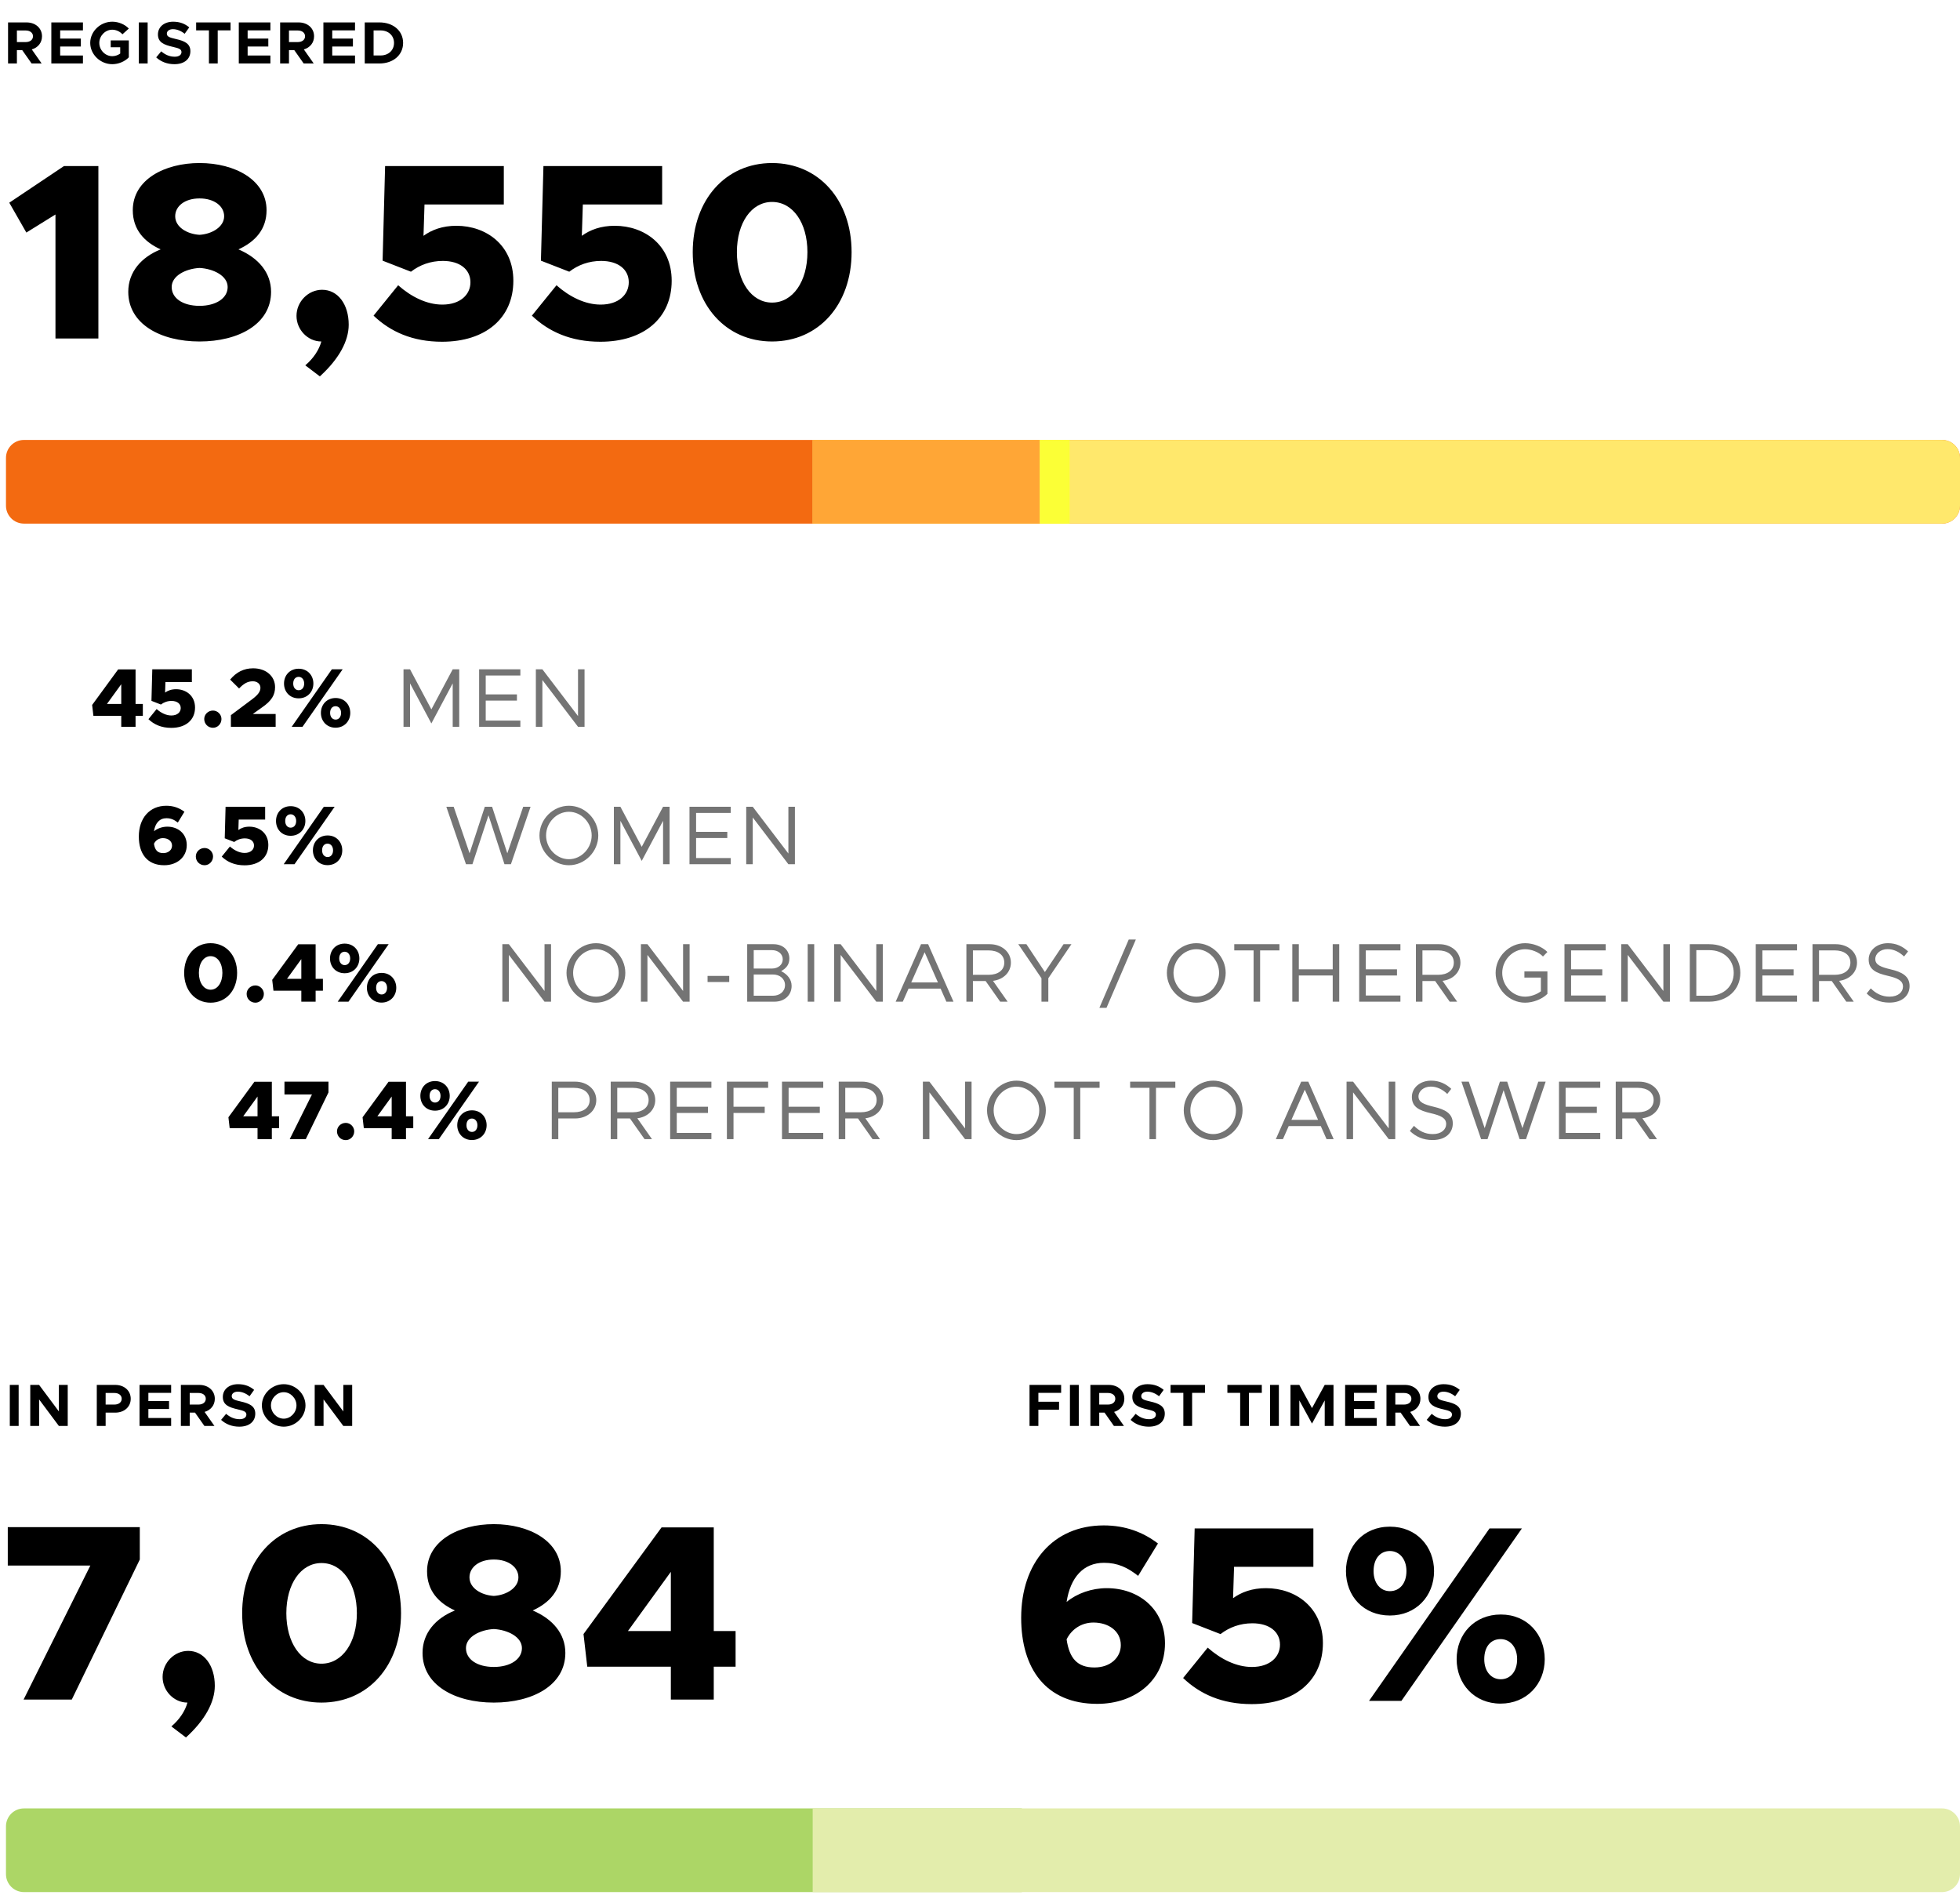
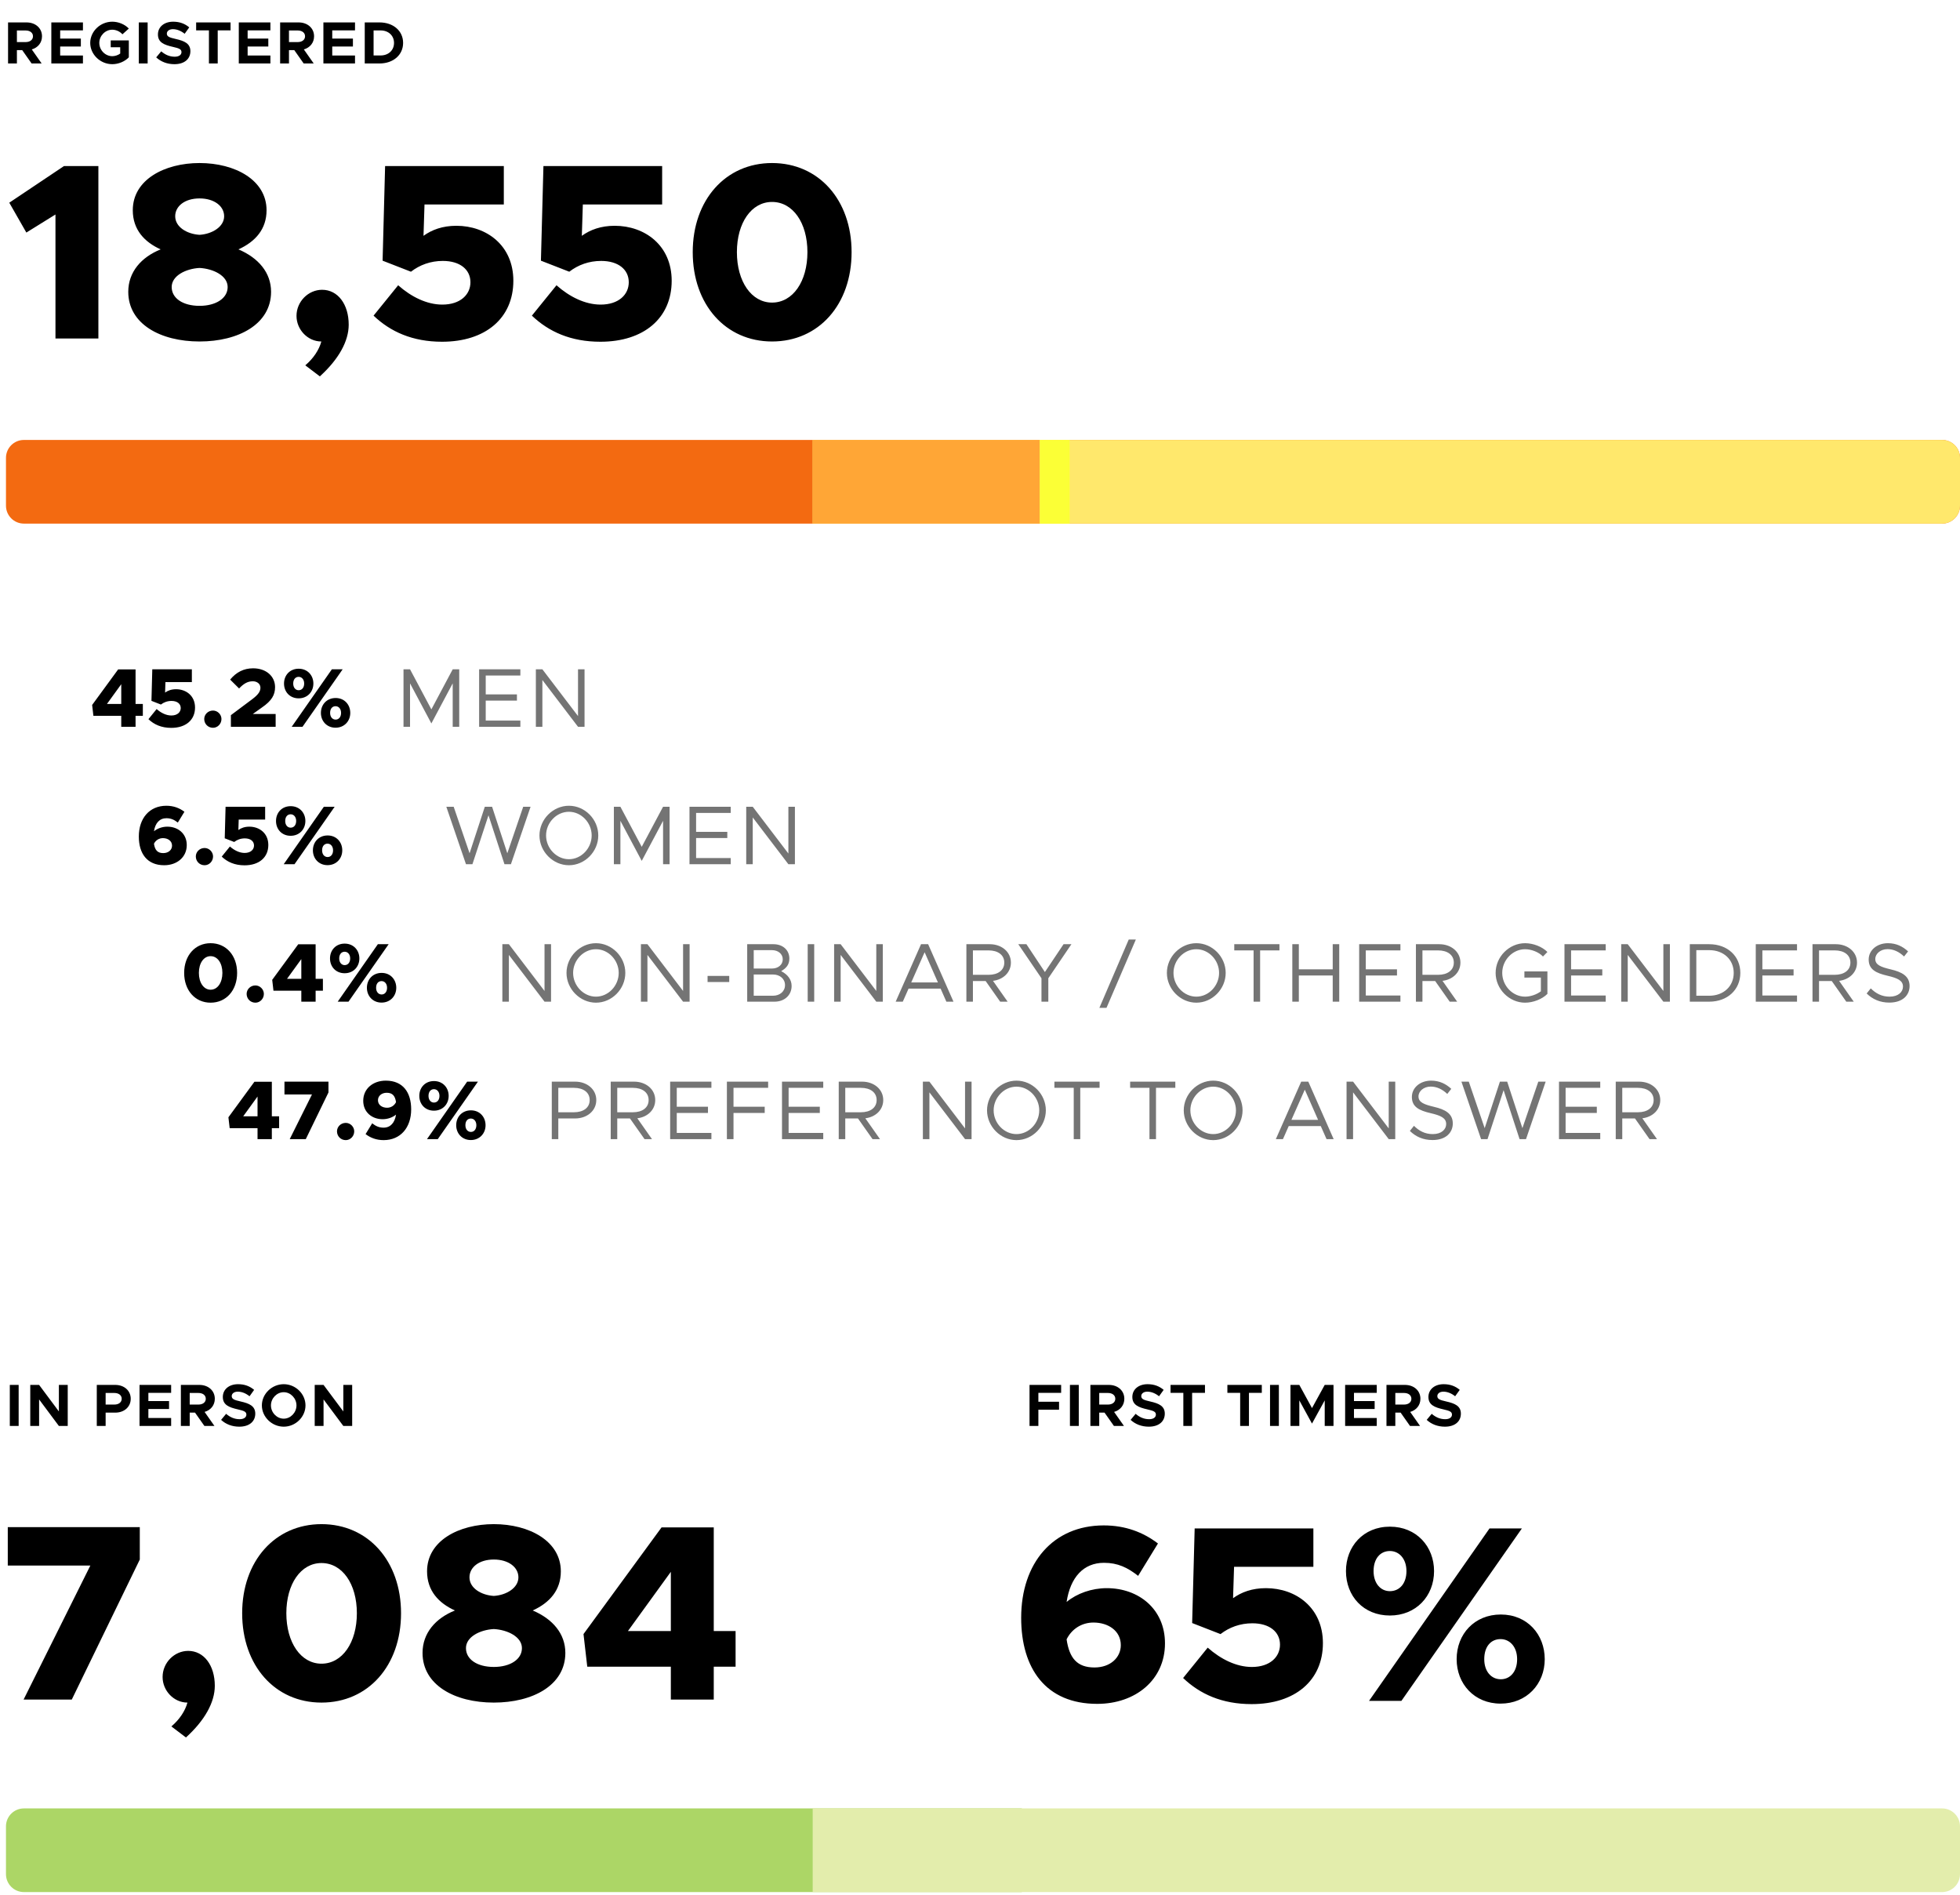
<svg xmlns="http://www.w3.org/2000/svg" width="328" height="317" viewBox="0 0 328 317" fill="none">
  <path d="M1 76.621C1 74.964 2.343 73.621 4 73.621H325C326.657 73.621 328 74.964 328 76.621V84.621C328 86.278 326.657 87.621 325 87.621H4C2.343 87.621 1 86.278 1 84.621V76.621Z" fill="#F36A11" />
  <path d="M136 73.621H325C326.657 73.621 328 74.964 328 76.621V84.621C328 86.278 326.657 87.621 325 87.621H136V73.621Z" fill="#FFE86C" />
  <path d="M136 73.621H174V87.621H136V73.621Z" fill="#FFA636" />
  <path d="M174 73.621H179V87.621H174V73.621Z" fill="#FBFF36" />
  <path d="M1 305.621C1 303.964 2.343 302.621 4 302.621H171V316.621H4C2.343 316.621 1 315.278 1 313.621V305.621Z" fill="#ACD666" />
  <path d="M136 302.621H325C326.657 302.621 328 303.964 328 305.621V313.621C328 315.278 326.657 316.621 325 316.621H136V302.621Z" fill="#E3EDAC" />
  <path d="M9.282 56.641H16.464V27.787H10.71L1.554 33.919L4.41 38.917L9.282 35.893V56.641ZM33.393 57.145C39.903 57.145 45.363 54.247 45.363 48.829C45.363 45.637 43.263 43.159 39.903 41.731C42.759 40.429 44.607 38.329 44.607 35.179C44.607 30.139 39.357 27.283 33.393 27.283C27.555 27.283 22.221 30.055 22.221 35.179C22.221 38.455 24.195 40.513 26.883 41.731C23.649 43.033 21.465 45.511 21.465 48.829C21.465 54.205 26.841 57.145 33.393 57.145ZM33.393 39.295C31.293 39.169 29.319 37.993 29.319 36.187C29.319 34.507 30.915 33.205 33.393 33.205C35.871 33.205 37.509 34.507 37.509 36.187C37.509 37.951 35.493 39.169 33.393 39.295ZM33.393 51.181C30.621 51.181 28.731 49.921 28.731 48.031C28.731 46.141 31.083 44.965 33.393 44.839C35.703 44.965 38.097 46.141 38.097 48.031C38.097 49.921 36.123 51.181 33.393 51.181ZM53.525 62.983C56.675 60.127 58.355 57.103 58.355 54.331C58.355 50.929 56.549 48.493 53.903 48.493C51.593 48.493 49.619 50.467 49.619 52.861C49.619 55.171 51.509 57.145 53.777 57.145C53.399 58.531 52.475 59.959 51.089 61.135L53.525 62.983ZM73.98 57.187C81.246 57.187 85.908 53.239 85.908 46.981C85.908 41.059 81.414 37.783 76.374 37.783C74.064 37.783 72.258 38.455 70.872 39.463L71.04 34.213H84.312V27.787H64.446L64.026 43.621L68.772 45.469C70.242 44.335 72.048 43.663 74.106 43.663C76.962 43.663 78.726 45.091 78.726 47.233C78.726 49.291 77.046 50.971 74.022 50.971C71.418 50.971 68.814 49.669 66.63 47.737L62.514 52.819C65.328 55.507 69.024 57.187 73.98 57.187ZM100.476 57.187C107.742 57.187 112.404 53.239 112.404 46.981C112.404 41.059 107.91 37.783 102.87 37.783C100.56 37.783 98.754 38.455 97.368 39.463L97.536 34.213H110.808V27.787H90.942L90.522 43.621L95.268 45.469C96.738 44.335 98.544 43.663 100.602 43.663C103.458 43.663 105.222 45.091 105.222 47.233C105.222 49.291 103.542 50.971 100.518 50.971C97.914 50.971 95.31 49.669 93.126 47.737L89.01 52.819C91.824 55.507 95.52 57.187 100.476 57.187ZM129.198 57.145C137.01 57.145 142.512 50.971 142.512 42.193C142.512 33.457 137.01 27.283 129.198 27.283C121.428 27.283 115.926 33.457 115.926 42.193C115.926 50.971 121.428 57.145 129.198 57.145ZM129.198 50.635C125.754 50.635 123.318 47.107 123.318 42.193C123.318 37.279 125.754 33.793 129.198 33.793C132.684 33.793 135.12 37.279 135.12 42.193C135.12 47.107 132.684 50.635 129.198 50.635Z" fill="black" />
  <path d="M3.948 284.408H12.012L23.394 260.972V255.554H1.302V261.98H15.12L3.948 284.408ZM31.116 290.75C34.266 287.894 35.946 284.87 35.946 282.098C35.946 278.696 34.14 276.26 31.494 276.26C29.184 276.26 27.21 278.234 27.21 280.628C27.21 282.938 29.1 284.912 31.368 284.912C30.99 286.298 30.066 287.726 28.68 288.902L31.116 290.75ZM53.798 284.912C61.61 284.912 67.112 278.738 67.112 269.96C67.112 261.224 61.61 255.05 53.798 255.05C46.028 255.05 40.526 261.224 40.526 269.96C40.526 278.738 46.028 284.912 53.798 284.912ZM53.798 278.402C50.354 278.402 47.918 274.874 47.918 269.96C47.918 265.046 50.354 261.56 53.798 261.56C57.284 261.56 59.72 265.046 59.72 269.96C59.72 274.874 57.284 278.402 53.798 278.402ZM82.639 284.912C89.149 284.912 94.609 282.014 94.609 276.596C94.609 273.404 92.509 270.926 89.149 269.498C92.005 268.196 93.853 266.096 93.853 262.946C93.853 257.906 88.603 255.05 82.639 255.05C76.801 255.05 71.467 257.822 71.467 262.946C71.467 266.222 73.441 268.28 76.129 269.498C72.895 270.8 70.711 273.278 70.711 276.596C70.711 281.972 76.087 284.912 82.639 284.912ZM82.639 267.062C80.539 266.936 78.565 265.76 78.565 263.954C78.565 262.274 80.161 260.972 82.639 260.972C85.117 260.972 86.755 262.274 86.755 263.954C86.755 265.718 84.739 266.936 82.639 267.062ZM82.639 278.948C79.867 278.948 77.977 277.688 77.977 275.798C77.977 273.908 80.329 272.732 82.639 272.606C84.949 272.732 87.343 273.908 87.343 275.798C87.343 277.688 85.369 278.948 82.639 278.948ZM112.263 284.408H119.445V278.906H123.099V272.942H119.445V255.596H110.709L97.647 273.446L98.277 278.906H112.263V284.408ZM105.081 272.942L112.263 263.03V272.942H105.081Z" fill="black" />
  <path d="M185.212 265.763C182.692 265.763 180.214 266.645 178.492 268.073C179.122 263.957 181.306 261.521 184.75 261.521C187.06 261.521 188.698 262.319 190.462 263.705L193.78 258.287C191.302 256.397 188.32 255.263 184.708 255.263C176.224 255.263 170.89 261.563 170.89 270.719C170.89 279.203 175.006 285.125 183.616 285.125C190.042 285.125 194.956 281.093 194.956 275.003C194.956 269.249 190.546 265.763 185.212 265.763ZM183.154 279.035C180.256 279.035 178.954 277.481 178.492 274.331C179.332 272.609 181.012 271.517 182.986 271.517C185.464 271.517 187.564 272.903 187.564 275.297C187.564 277.355 185.842 279.035 183.154 279.035ZM209.457 285.167C216.723 285.167 221.385 281.219 221.385 274.961C221.385 269.039 216.891 265.763 211.851 265.763C209.541 265.763 207.735 266.435 206.349 267.443L206.517 262.193H219.789V255.767H199.923L199.503 271.601L204.249 273.449C205.719 272.315 207.525 271.643 209.583 271.643C212.439 271.643 214.203 273.071 214.203 275.213C214.203 277.271 212.523 278.951 209.499 278.951C206.895 278.951 204.291 277.649 202.106 275.717L197.991 280.799C200.805 283.487 204.501 285.167 209.457 285.167ZM232.593 270.341C236.961 270.341 239.985 267.107 239.985 262.907C239.985 258.833 237.087 255.473 232.593 255.473C228.141 255.473 225.243 258.791 225.243 262.907C225.243 267.107 228.183 270.341 232.593 270.341ZM229.107 284.621H234.525L254.685 255.767H249.267L229.107 284.621ZM232.593 266.267C231.039 266.267 229.863 264.965 229.863 262.907C229.863 260.807 230.997 259.547 232.593 259.547C234.147 259.547 235.365 260.849 235.365 262.907C235.365 265.007 234.189 266.267 232.593 266.267ZM251.115 285.083C255.483 285.083 258.507 281.807 258.507 277.649C258.507 273.533 255.609 270.173 251.157 270.173C246.747 270.173 243.765 273.449 243.765 277.649C243.765 281.765 246.705 285.083 251.115 285.083ZM251.157 281.009C249.561 281.009 248.385 279.707 248.385 277.649C248.385 275.507 249.519 274.289 251.115 274.289C252.669 274.289 253.887 275.591 253.887 277.649C253.887 279.749 252.711 281.009 251.157 281.009Z" fill="black" />
  <path d="M1.641 238.621H3.121L3.121 231.751H1.641L1.641 238.621ZM5.064 238.621H6.544L6.544 234.181L9.854 238.621H11.334L11.334 231.751H9.854L9.854 236.191L6.544 231.751H5.064L5.064 238.621ZM16.197 238.621H17.677V236.391H19.287C20.787 236.391 21.877 235.431 21.877 234.071C21.877 232.711 20.787 231.751 19.287 231.751H16.197V238.621ZM17.677 235.041V233.101H19.137C19.867 233.101 20.367 233.481 20.367 234.071C20.367 234.661 19.867 235.041 19.137 235.041H17.677ZM28.64 233.081V231.751H23.35V238.621H28.64V237.291H24.83V235.781H28.29V234.451H24.83V233.081H28.64ZM35.948 234.071C35.948 232.711 34.858 231.751 33.358 231.751H30.268V238.621H31.748V236.391H32.638L34.208 238.621H35.888L34.238 236.271C35.268 235.971 35.948 235.151 35.948 234.071ZM31.748 233.101H33.208C33.938 233.101 34.438 233.481 34.438 234.071C34.438 234.661 33.938 235.041 33.208 235.041H31.748V233.101ZM40.05 238.741C41.719 238.741 42.719 237.871 42.719 236.561C42.719 235.291 41.739 234.851 40.26 234.521C39.2 234.281 38.779 234.121 38.779 233.621C38.779 233.211 39.169 232.881 39.789 232.881C40.45 232.881 41.139 233.151 41.76 233.651L42.529 232.581C41.819 231.981 40.959 231.631 39.84 231.631C38.33 231.631 37.289 232.501 37.289 233.771C37.289 235.101 38.33 235.511 39.779 235.841C40.83 236.081 41.23 236.231 41.23 236.721C41.23 237.151 40.849 237.491 40.099 237.491C39.23 237.491 38.489 237.151 37.84 236.591L36.999 237.601C37.8 238.341 38.849 238.741 40.05 238.741ZM47.483 238.741C49.463 238.741 51.123 237.111 51.123 235.181C51.123 233.251 49.463 231.631 47.483 231.631C45.503 231.631 43.823 233.251 43.823 235.181C43.823 237.111 45.503 238.741 47.483 238.741ZM47.483 237.401C46.323 237.401 45.343 236.381 45.343 235.181C45.343 233.991 46.323 232.971 47.483 232.971C48.633 232.971 49.613 233.991 49.613 235.181C49.613 236.381 48.633 237.401 47.483 237.401ZM52.665 238.621H54.145V234.181L57.455 238.621H58.935V231.751H57.455V236.191L54.145 231.751H52.665V238.621Z" fill="black" />
  <path d="M7.029 6.071C7.029 4.711 5.939 3.751 4.439 3.751L1.349 3.751L1.349 10.621H2.829L2.829 8.391H3.719L5.289 10.621L6.969 10.621L5.319 8.271C6.349 7.971 7.029 7.151 7.029 6.071ZM2.829 5.101L4.289 5.101C5.019 5.101 5.519 5.481 5.519 6.071C5.519 6.661 5.019 7.041 4.289 7.041L2.829 7.041V5.101ZM13.88 5.081V3.751L8.59 3.751L8.59 10.621H13.88V9.291H10.069V7.781H13.53V6.451H10.069L10.069 5.081H13.88ZM18.528 7.911L20.118 7.911V8.961C19.738 9.241 19.248 9.401 18.788 9.401C17.608 9.401 16.618 8.381 16.618 7.181C16.618 5.991 17.608 4.971 18.788 4.971C19.418 4.971 20.078 5.271 20.488 5.741L21.558 4.781C20.878 4.061 19.808 3.631 18.788 3.631C16.788 3.631 15.098 5.251 15.098 7.181C15.098 9.111 16.788 10.741 18.788 10.741C19.808 10.741 20.878 10.311 21.558 9.591V6.761L18.528 6.761V7.911ZM23.228 10.621H24.708V3.751L23.228 3.751V10.621ZM29.191 10.741C30.86 10.741 31.86 9.871 31.86 8.561C31.86 7.291 30.881 6.851 29.401 6.521C28.34 6.281 27.921 6.121 27.921 5.621C27.921 5.211 28.311 4.881 28.93 4.881C29.59 4.881 30.28 5.151 30.901 5.651L31.671 4.581C30.96 3.981 30.101 3.631 28.98 3.631C27.471 3.631 26.43 4.501 26.43 5.771C26.43 7.101 27.471 7.511 28.921 7.841C29.971 8.081 30.37 8.231 30.37 8.721C30.37 9.151 29.991 9.491 29.241 9.491C28.37 9.491 27.631 9.151 26.98 8.591L26.14 9.601C26.941 10.341 27.991 10.741 29.191 10.741ZM34.964 10.621H36.434V5.081L38.584 5.081V3.751L32.824 3.751V5.081H34.964V10.621ZM45.251 5.081V3.751L39.961 3.751V10.621H45.251V9.291H41.441V7.781L44.901 7.781V6.451L41.441 6.451V5.081L45.251 5.081ZM52.559 6.071C52.559 4.711 51.469 3.751 49.969 3.751L46.879 3.751V10.621H48.359V8.391H49.249L50.819 10.621H52.499L50.849 8.271C51.879 7.971 52.559 7.151 52.559 6.071ZM48.359 5.101H49.819C50.549 5.101 51.049 5.481 51.049 6.071C51.049 6.661 50.549 7.041 49.819 7.041H48.359V5.101ZM59.41 5.081V3.751L54.12 3.751V10.621H59.41V9.291H55.6V7.781L59.06 7.781V6.451L55.6 6.451V5.081L59.41 5.081ZM61.039 10.621L63.509 10.621C65.819 10.621 67.459 9.191 67.459 7.181C67.459 5.171 65.819 3.751 63.509 3.751L61.039 3.751V10.621ZM62.519 9.281V5.091H63.699C65.009 5.091 65.939 5.961 65.939 7.181C65.939 8.411 65.009 9.281 63.699 9.281H62.519Z" fill="black" />
  <path d="M177.578 233.081V231.751H172.288V238.621H173.768V235.901H177.228V234.571H173.768V233.081H177.578ZM179.05 238.621H180.53V231.751H179.05V238.621ZM188.153 234.071C188.153 232.711 187.063 231.751 185.563 231.751H182.473V238.621H183.953V236.391H184.843L186.413 238.621H188.093L186.443 236.271C187.473 235.971 188.153 235.151 188.153 234.071ZM183.953 233.101H185.413C186.143 233.101 186.643 233.481 186.643 234.071C186.643 234.661 186.143 235.041 185.413 235.041H183.953V233.101ZM192.254 238.741C193.924 238.741 194.924 237.871 194.924 236.561C194.924 235.291 193.944 234.851 192.464 234.521C191.404 234.281 190.984 234.121 190.984 233.621C190.984 233.211 191.374 232.881 191.994 232.881C192.654 232.881 193.344 233.151 193.964 233.651L194.734 232.581C194.024 231.981 193.164 231.631 192.044 231.631C190.534 231.631 189.494 232.501 189.494 233.771C189.494 235.101 190.534 235.511 191.984 235.841C193.034 236.081 193.434 236.231 193.434 236.721C193.434 237.151 193.054 237.491 192.304 237.491C191.434 237.491 190.694 237.151 190.044 236.591L189.204 237.601C190.004 238.341 191.054 238.741 192.254 238.741ZM198.028 238.621H199.498V233.081H201.648V231.751H195.888V233.081H198.028V238.621ZM207.539 238.621H209.009V233.081H211.159V231.751H205.399V233.081H207.539V238.621ZM212.536 238.621H214.016V231.751H212.536V238.621ZM215.958 238.621H217.438V234.341L219.558 238.221L221.688 234.341V238.621H223.158V231.751H221.688L219.558 235.631L217.438 231.751H215.958V238.621ZM230.394 233.081V231.751H225.104V238.621H230.394V237.291H226.584V235.781H230.044V234.451H226.584V233.081H230.394ZM237.702 234.071C237.702 232.711 236.612 231.751 235.112 231.751H232.022V238.621H233.502V236.391H234.392L235.962 238.621H237.642L235.992 236.271C237.022 235.971 237.702 235.151 237.702 234.071ZM233.502 233.101H234.962C235.692 233.101 236.192 233.481 236.192 234.071C236.192 234.661 235.692 235.041 234.962 235.041H233.502V233.101ZM241.803 238.741C243.473 238.741 244.473 237.871 244.473 236.561C244.473 235.291 243.493 234.851 242.013 234.521C240.953 234.281 240.533 234.121 240.533 233.621C240.533 233.211 240.923 232.881 241.543 232.881C242.203 232.881 242.893 233.151 243.513 233.651L244.283 232.581C243.573 231.981 242.713 231.631 241.593 231.631C240.083 231.631 239.043 232.501 239.043 233.771C239.043 235.101 240.083 235.511 241.533 235.841C242.583 236.081 242.983 236.231 242.983 236.721C242.983 237.151 242.603 237.491 241.853 237.491C240.983 237.491 240.243 237.151 239.593 236.591L238.753 237.601C239.553 238.341 240.603 238.741 241.803 238.741Z" fill="black" />
-   <path d="M20.292 121.621H22.686V119.787H23.904V117.799H22.686V112.017H19.774L15.42 117.967L15.63 119.787H20.292V121.621ZM17.898 117.799L20.292 114.495V117.799H17.898ZM28.663 121.803C31.085 121.803 32.639 120.487 32.639 118.401C32.639 116.427 31.141 115.335 29.461 115.335C28.691 115.335 28.089 115.559 27.627 115.895L27.683 114.145H32.107V112.003H25.485L25.345 117.281L26.927 117.897C27.417 117.519 28.019 117.295 28.705 117.295C29.657 117.295 30.245 117.771 30.245 118.485C30.245 119.171 29.685 119.731 28.677 119.731C27.809 119.731 26.941 119.297 26.213 118.653L24.841 120.347C25.779 121.243 27.011 121.803 28.663 121.803ZM35.647 121.789C36.417 121.789 37.061 121.131 37.061 120.319C37.061 119.563 36.417 118.905 35.647 118.905C34.807 118.905 34.177 119.563 34.177 120.319C34.177 121.131 34.807 121.789 35.647 121.789ZM38.639 121.621H46.129V119.479H42.307L43.819 118.401C45.499 117.253 46.031 116.259 46.031 114.985C46.031 113.151 44.519 111.835 42.363 111.835C40.781 111.835 39.535 112.493 38.513 113.725L40.011 115.209C40.739 114.439 41.411 114.005 42.307 114.005C43.007 114.005 43.581 114.425 43.581 115.083C43.581 115.671 43.273 116.203 42.195 117.015L38.639 119.675V121.621ZM49.979 116.861C51.435 116.861 52.443 115.783 52.443 114.383C52.443 113.025 51.477 111.905 49.979 111.905C48.495 111.905 47.529 113.011 47.529 114.383C47.529 115.783 48.509 116.861 49.979 116.861ZM48.817 121.621H50.623L57.343 112.003H55.537L48.817 121.621ZM49.979 115.503C49.461 115.503 49.069 115.069 49.069 114.383C49.069 113.683 49.447 113.263 49.979 113.263C50.497 113.263 50.903 113.697 50.903 114.383C50.903 115.083 50.511 115.503 49.979 115.503ZM56.153 121.775C57.609 121.775 58.617 120.683 58.617 119.297C58.617 117.925 57.651 116.805 56.167 116.805C54.697 116.805 53.703 117.897 53.703 119.297C53.703 120.669 54.683 121.775 56.153 121.775ZM56.167 120.417C55.635 120.417 55.243 119.983 55.243 119.297C55.243 118.583 55.621 118.177 56.153 118.177C56.671 118.177 57.077 118.611 57.077 119.297C57.077 119.997 56.685 120.417 56.167 120.417ZM28.006 138.335C27.166 138.335 26.34 138.629 25.766 139.105C25.976 137.733 26.704 136.921 27.852 136.921C28.622 136.921 29.168 137.187 29.756 137.649L30.862 135.843C30.036 135.213 29.042 134.835 27.838 134.835C25.01 134.835 23.232 136.935 23.232 139.987C23.232 142.815 24.604 144.789 27.474 144.789C29.616 144.789 31.254 143.445 31.254 141.415C31.254 139.497 29.784 138.335 28.006 138.335ZM27.32 142.759C26.354 142.759 25.92 142.241 25.766 141.191C26.046 140.617 26.606 140.253 27.264 140.253C28.09 140.253 28.79 140.715 28.79 141.513C28.79 142.199 28.216 142.759 27.32 142.759ZM34.239 144.789C35.009 144.789 35.653 144.131 35.653 143.319C35.653 142.563 35.009 141.905 34.239 141.905C33.399 141.905 32.769 142.563 32.769 143.319C32.769 144.131 33.399 144.789 34.239 144.789ZM40.927 144.803C43.349 144.803 44.903 143.487 44.903 141.401C44.903 139.427 43.405 138.335 41.725 138.335C40.955 138.335 40.353 138.559 39.891 138.895L39.947 137.145H44.371V135.003H37.749L37.609 140.281L39.191 140.897C39.681 140.519 40.283 140.295 40.969 140.295C41.921 140.295 42.509 140.771 42.509 141.485C42.509 142.171 41.949 142.731 40.941 142.731C40.073 142.731 39.205 142.297 38.477 141.653L37.105 143.347C38.043 144.243 39.275 144.803 40.927 144.803ZM48.639 139.861C50.095 139.861 51.103 138.783 51.103 137.383C51.103 136.025 50.137 134.905 48.639 134.905C47.155 134.905 46.189 136.011 46.189 137.383C46.189 138.783 47.169 139.861 48.639 139.861ZM47.477 144.621H49.283L56.003 135.003H54.197L47.477 144.621ZM48.639 138.503C48.121 138.503 47.729 138.069 47.729 137.383C47.729 136.683 48.107 136.263 48.639 136.263C49.157 136.263 49.563 136.697 49.563 137.383C49.563 138.083 49.171 138.503 48.639 138.503ZM54.813 144.775C56.269 144.775 57.277 143.683 57.277 142.297C57.277 140.925 56.311 139.805 54.827 139.805C53.357 139.805 52.363 140.897 52.363 142.297C52.363 143.669 53.343 144.775 54.813 144.775ZM54.827 143.417C54.295 143.417 53.903 142.983 53.903 142.297C53.903 141.583 54.281 141.177 54.813 141.177C55.331 141.177 55.737 141.611 55.737 142.297C55.737 142.997 55.345 143.417 54.827 143.417ZM35.243 167.789C37.847 167.789 39.681 165.731 39.681 162.805C39.681 159.893 37.847 157.835 35.243 157.835C32.653 157.835 30.819 159.893 30.819 162.805C30.819 165.731 32.653 167.789 35.243 167.789ZM35.243 165.619C34.095 165.619 33.283 164.443 33.283 162.805C33.283 161.167 34.095 160.005 35.243 160.005C36.405 160.005 37.217 161.167 37.217 162.805C37.217 164.443 36.405 165.619 35.243 165.619ZM42.743 167.789C43.513 167.789 44.157 167.131 44.157 166.319C44.157 165.563 43.513 164.905 42.743 164.905C41.903 164.905 41.273 165.563 41.273 166.319C41.273 167.131 41.903 167.789 42.743 167.789ZM50.425 167.621H52.819V165.787H54.037V163.799H52.819V158.017H49.907L45.553 163.967L45.763 165.787H50.425V167.621ZM48.031 163.799L50.425 160.495V163.799H48.031ZM57.676 162.861C59.132 162.861 60.14 161.783 60.14 160.383C60.14 159.025 59.174 157.905 57.676 157.905C56.192 157.905 55.226 159.011 55.226 160.383C55.226 161.783 56.206 162.861 57.676 162.861ZM56.514 167.621H58.32L65.04 158.003H63.234L56.514 167.621ZM57.676 161.503C57.158 161.503 56.766 161.069 56.766 160.383C56.766 159.683 57.144 159.263 57.676 159.263C58.194 159.263 58.6 159.697 58.6 160.383C58.6 161.083 58.208 161.503 57.676 161.503ZM63.85 167.775C65.306 167.775 66.314 166.683 66.314 165.297C66.314 163.925 65.348 162.805 63.864 162.805C62.394 162.805 61.4 163.897 61.4 165.297C61.4 166.669 62.38 167.775 63.85 167.775ZM63.864 166.417C63.332 166.417 62.94 165.983 62.94 165.297C62.94 164.583 63.318 164.177 63.85 164.177C64.368 164.177 64.774 164.611 64.774 165.297C64.774 165.997 64.382 166.417 63.864 166.417ZM43.097 190.621H45.491V188.787H46.709V186.799H45.491V181.017H42.579L38.225 186.967L38.435 188.787H43.097V190.621ZM40.703 186.799L43.097 183.495V186.799H40.703ZM48.486 190.621H51.174L54.968 182.809V181.003H47.604V183.145H52.21L48.486 190.621ZM57.864 190.789C58.634 190.789 59.278 190.131 59.278 189.319C59.278 188.563 58.634 187.905 57.864 187.905C57.024 187.905 56.394 188.563 56.394 189.319C56.394 190.131 57.024 190.789 57.864 190.789ZM65.546 190.621H67.94V188.787H69.158V186.799H67.94V181.017H65.028L60.674 186.967L60.884 188.787H65.546V190.621ZM63.152 186.799L65.546 183.495V186.799H63.152ZM72.797 185.861C74.253 185.861 75.261 184.783 75.261 183.383C75.261 182.025 74.295 180.905 72.797 180.905C71.313 180.905 70.347 182.011 70.347 183.383C70.347 184.783 71.327 185.861 72.797 185.861ZM71.635 190.621H73.441L80.161 181.003H78.355L71.635 190.621ZM72.797 184.503C72.279 184.503 71.887 184.069 71.887 183.383C71.887 182.683 72.265 182.263 72.797 182.263C73.315 182.263 73.721 182.697 73.721 183.383C73.721 184.083 73.329 184.503 72.797 184.503ZM78.971 190.775C80.427 190.775 81.435 189.683 81.435 188.297C81.435 186.925 80.469 185.805 78.985 185.805C77.515 185.805 76.521 186.897 76.521 188.297C76.521 189.669 77.501 190.775 78.971 190.775ZM78.985 189.417C78.453 189.417 78.061 188.983 78.061 188.297C78.061 187.583 78.439 187.177 78.971 187.177C79.489 187.177 79.895 187.611 79.895 188.297C79.895 188.997 79.503 189.417 78.985 189.417Z" fill="black" />
+   <path d="M20.292 121.621H22.686V119.787H23.904V117.799H22.686V112.017H19.774L15.42 117.967L15.63 119.787H20.292V121.621ZM17.898 117.799L20.292 114.495V117.799H17.898ZM28.663 121.803C31.085 121.803 32.639 120.487 32.639 118.401C32.639 116.427 31.141 115.335 29.461 115.335C28.691 115.335 28.089 115.559 27.627 115.895L27.683 114.145H32.107V112.003H25.485L25.345 117.281L26.927 117.897C27.417 117.519 28.019 117.295 28.705 117.295C29.657 117.295 30.245 117.771 30.245 118.485C30.245 119.171 29.685 119.731 28.677 119.731C27.809 119.731 26.941 119.297 26.213 118.653L24.841 120.347C25.779 121.243 27.011 121.803 28.663 121.803ZM35.647 121.789C36.417 121.789 37.061 121.131 37.061 120.319C37.061 119.563 36.417 118.905 35.647 118.905C34.807 118.905 34.177 119.563 34.177 120.319C34.177 121.131 34.807 121.789 35.647 121.789ZM38.639 121.621H46.129V119.479H42.307L43.819 118.401C45.499 117.253 46.031 116.259 46.031 114.985C46.031 113.151 44.519 111.835 42.363 111.835C40.781 111.835 39.535 112.493 38.513 113.725L40.011 115.209C40.739 114.439 41.411 114.005 42.307 114.005C43.007 114.005 43.581 114.425 43.581 115.083C43.581 115.671 43.273 116.203 42.195 117.015L38.639 119.675V121.621ZM49.979 116.861C51.435 116.861 52.443 115.783 52.443 114.383C52.443 113.025 51.477 111.905 49.979 111.905C48.495 111.905 47.529 113.011 47.529 114.383C47.529 115.783 48.509 116.861 49.979 116.861ZM48.817 121.621H50.623L57.343 112.003H55.537L48.817 121.621ZM49.979 115.503C49.461 115.503 49.069 115.069 49.069 114.383C49.069 113.683 49.447 113.263 49.979 113.263C50.497 113.263 50.903 113.697 50.903 114.383C50.903 115.083 50.511 115.503 49.979 115.503ZM56.153 121.775C57.609 121.775 58.617 120.683 58.617 119.297C58.617 117.925 57.651 116.805 56.167 116.805C54.697 116.805 53.703 117.897 53.703 119.297C53.703 120.669 54.683 121.775 56.153 121.775ZM56.167 120.417C55.635 120.417 55.243 119.983 55.243 119.297C55.243 118.583 55.621 118.177 56.153 118.177C56.671 118.177 57.077 118.611 57.077 119.297C57.077 119.997 56.685 120.417 56.167 120.417ZM28.006 138.335C27.166 138.335 26.34 138.629 25.766 139.105C25.976 137.733 26.704 136.921 27.852 136.921C28.622 136.921 29.168 137.187 29.756 137.649L30.862 135.843C30.036 135.213 29.042 134.835 27.838 134.835C25.01 134.835 23.232 136.935 23.232 139.987C23.232 142.815 24.604 144.789 27.474 144.789C29.616 144.789 31.254 143.445 31.254 141.415C31.254 139.497 29.784 138.335 28.006 138.335ZM27.32 142.759C26.354 142.759 25.92 142.241 25.766 141.191C26.046 140.617 26.606 140.253 27.264 140.253C28.09 140.253 28.79 140.715 28.79 141.513C28.79 142.199 28.216 142.759 27.32 142.759ZM34.239 144.789C35.009 144.789 35.653 144.131 35.653 143.319C35.653 142.563 35.009 141.905 34.239 141.905C33.399 141.905 32.769 142.563 32.769 143.319C32.769 144.131 33.399 144.789 34.239 144.789ZM40.927 144.803C43.349 144.803 44.903 143.487 44.903 141.401C44.903 139.427 43.405 138.335 41.725 138.335C40.955 138.335 40.353 138.559 39.891 138.895L39.947 137.145H44.371V135.003H37.749L37.609 140.281L39.191 140.897C39.681 140.519 40.283 140.295 40.969 140.295C41.921 140.295 42.509 140.771 42.509 141.485C42.509 142.171 41.949 142.731 40.941 142.731C40.073 142.731 39.205 142.297 38.477 141.653L37.105 143.347C38.043 144.243 39.275 144.803 40.927 144.803ZM48.639 139.861C50.095 139.861 51.103 138.783 51.103 137.383C51.103 136.025 50.137 134.905 48.639 134.905C47.155 134.905 46.189 136.011 46.189 137.383C46.189 138.783 47.169 139.861 48.639 139.861ZM47.477 144.621H49.283L56.003 135.003H54.197L47.477 144.621ZM48.639 138.503C48.121 138.503 47.729 138.069 47.729 137.383C47.729 136.683 48.107 136.263 48.639 136.263C49.157 136.263 49.563 136.697 49.563 137.383C49.563 138.083 49.171 138.503 48.639 138.503ZM54.813 144.775C56.269 144.775 57.277 143.683 57.277 142.297C57.277 140.925 56.311 139.805 54.827 139.805C53.357 139.805 52.363 140.897 52.363 142.297C52.363 143.669 53.343 144.775 54.813 144.775ZM54.827 143.417C54.295 143.417 53.903 142.983 53.903 142.297C53.903 141.583 54.281 141.177 54.813 141.177C55.331 141.177 55.737 141.611 55.737 142.297C55.737 142.997 55.345 143.417 54.827 143.417ZM35.243 167.789C37.847 167.789 39.681 165.731 39.681 162.805C39.681 159.893 37.847 157.835 35.243 157.835C32.653 157.835 30.819 159.893 30.819 162.805C30.819 165.731 32.653 167.789 35.243 167.789ZM35.243 165.619C34.095 165.619 33.283 164.443 33.283 162.805C33.283 161.167 34.095 160.005 35.243 160.005C36.405 160.005 37.217 161.167 37.217 162.805C37.217 164.443 36.405 165.619 35.243 165.619ZM42.743 167.789C43.513 167.789 44.157 167.131 44.157 166.319C44.157 165.563 43.513 164.905 42.743 164.905C41.903 164.905 41.273 165.563 41.273 166.319C41.273 167.131 41.903 167.789 42.743 167.789ZM50.425 167.621H52.819V165.787H54.037V163.799H52.819V158.017H49.907L45.553 163.967L45.763 165.787H50.425V167.621ZM48.031 163.799L50.425 160.495V163.799H48.031ZM57.676 162.861C59.132 162.861 60.14 161.783 60.14 160.383C60.14 159.025 59.174 157.905 57.676 157.905C56.192 157.905 55.226 159.011 55.226 160.383C55.226 161.783 56.206 162.861 57.676 162.861ZM56.514 167.621H58.32L65.04 158.003H63.234L56.514 167.621ZM57.676 161.503C57.158 161.503 56.766 161.069 56.766 160.383C56.766 159.683 57.144 159.263 57.676 159.263C58.194 159.263 58.6 159.697 58.6 160.383C58.6 161.083 58.208 161.503 57.676 161.503ZM63.85 167.775C65.306 167.775 66.314 166.683 66.314 165.297C66.314 163.925 65.348 162.805 63.864 162.805C62.394 162.805 61.4 163.897 61.4 165.297C61.4 166.669 62.38 167.775 63.85 167.775ZM63.864 166.417C63.332 166.417 62.94 165.983 62.94 165.297C62.94 164.583 63.318 164.177 63.85 164.177C64.368 164.177 64.774 164.611 64.774 165.297C64.774 165.997 64.382 166.417 63.864 166.417ZM43.097 190.621H45.491V188.787H46.709V186.799H45.491V181.017H42.579L38.225 186.967L38.435 188.787H43.097V190.621ZM40.703 186.799L43.097 183.495V186.799H40.703ZM48.486 190.621H51.174L54.968 182.809V181.003H47.604V183.145H52.21L48.486 190.621ZM57.864 190.789C58.634 190.789 59.278 190.131 59.278 189.319C59.278 188.563 58.634 187.905 57.864 187.905C57.024 187.905 56.394 188.563 56.394 189.319C56.394 190.131 57.024 190.789 57.864 190.789ZM64.566 180.835C62.424 180.835 60.786 182.179 60.786 184.209C60.786 186.127 62.256 187.289 64.034 187.289C64.874 187.289 65.7 186.995 66.274 186.519C66.064 187.891 65.336 188.703 64.188 188.703C63.418 188.703 62.872 188.437 62.284 187.975L61.178 189.781C62.004 190.411 62.998 190.789 64.202 190.789C67.03 190.789 68.808 188.689 68.808 185.637C68.808 182.809 67.436 180.835 64.566 180.835ZM64.776 185.371C63.95 185.371 63.25 184.909 63.25 184.111C63.25 183.425 63.824 182.865 64.72 182.865C65.686 182.865 66.12 183.383 66.274 184.433C65.994 185.007 65.434 185.371 64.776 185.371ZM72.619 185.861C74.075 185.861 75.083 184.783 75.083 183.383C75.083 182.025 74.117 180.905 72.619 180.905C71.135 180.905 70.169 182.011 70.169 183.383C70.169 184.783 71.149 185.861 72.619 185.861ZM71.457 190.621H73.263L79.983 181.003H78.177L71.457 190.621ZM72.619 184.503C72.101 184.503 71.709 184.069 71.709 183.383C71.709 182.683 72.087 182.263 72.619 182.263C73.137 182.263 73.543 182.697 73.543 183.383C73.543 184.083 73.151 184.503 72.619 184.503ZM78.793 190.775C80.249 190.775 81.257 189.683 81.257 188.297C81.257 186.925 80.291 185.805 78.807 185.805C77.337 185.805 76.343 186.897 76.343 188.297C76.343 189.669 77.323 190.775 78.793 190.775ZM78.807 189.417C78.275 189.417 77.883 188.983 77.883 188.297C77.883 187.583 78.261 187.177 78.793 187.177C79.311 187.177 79.717 187.611 79.717 188.297C79.717 188.997 79.325 189.417 78.807 189.417Z" fill="black" />
  <path d="M67.526 121.621H68.618V114.355L72.188 121.061L75.758 114.355V121.621H76.85V112.003H75.758L72.188 118.709L68.618 112.003H67.526V121.621ZM87.081 113.039V112.003H80.179V121.621H87.081V120.585H81.285V117.239H86.507V116.203H81.285V113.039H87.081ZM89.674 121.621H90.766V113.795L96.73 121.621H97.822V112.003H96.73V119.829L90.766 112.003H89.674V121.621ZM77.981 144.621H79.059L81.747 136.431L84.421 144.621H85.499L88.789 135.003H87.557L84.897 142.787L82.349 135.003H81.131L78.583 142.787L75.923 135.003H74.691L77.981 144.621ZM95.206 144.789C97.88 144.789 100.12 142.507 100.12 139.805C100.12 137.103 97.88 134.835 95.206 134.835C92.546 134.835 90.278 137.103 90.278 139.805C90.278 142.507 92.546 144.789 95.206 144.789ZM95.206 143.781C93.134 143.781 91.384 141.961 91.384 139.805C91.384 137.663 93.134 135.843 95.206 135.843C97.278 135.843 99.014 137.663 99.014 139.805C99.014 141.961 97.278 143.781 95.206 143.781ZM102.73 144.621H103.822V137.355L107.392 144.061L110.962 137.355V144.621H112.054V135.003H110.962L107.392 141.709L103.822 135.003H102.73V144.621ZM122.285 136.039V135.003H115.383V144.621H122.285V143.585H116.489V140.239H121.711V139.203H116.489V136.039H122.285ZM124.878 144.621H125.97V136.795L131.934 144.621H133.026V135.003H131.934V142.829L125.97 135.003H124.878V144.621ZM84.068 167.621H85.16V159.795L91.124 167.621H92.216V158.003H91.124V165.829L85.16 158.003H84.068V167.621ZM99.731 167.789C102.405 167.789 104.645 165.507 104.645 162.805C104.645 160.103 102.405 157.835 99.731 157.835C97.071 157.835 94.803 160.103 94.803 162.805C94.803 165.507 97.071 167.789 99.731 167.789ZM99.731 166.781C97.659 166.781 95.909 164.961 95.909 162.805C95.909 160.663 97.659 158.843 99.731 158.843C101.803 158.843 103.539 160.663 103.539 162.805C103.539 164.961 101.803 166.781 99.731 166.781ZM107.255 167.621H108.347V159.795L114.311 167.621H115.403V158.003H114.311V165.829L108.347 158.003H107.255V167.621ZM118.41 164.331H122.036V163.309H118.41V164.331ZM125.041 167.621H129.619C131.285 167.621 132.475 166.529 132.475 164.989C132.475 163.939 131.831 163.071 130.725 162.511C131.593 162.007 132.097 161.419 132.097 160.397C132.097 158.997 131.005 158.003 129.451 158.003H125.041V167.621ZM126.133 162.077V158.997H129.171C130.235 158.997 130.991 159.641 130.991 160.537C130.991 161.433 130.235 162.077 129.171 162.077H126.133ZM126.133 166.627V163.071H129.339C130.529 163.071 131.369 163.813 131.369 164.849C131.369 165.885 130.529 166.627 129.339 166.627H126.133ZM135.165 167.621H136.257V158.003H135.165V167.621ZM139.588 167.621H140.68V159.795L146.644 167.621H147.736V158.003H146.644V165.829L140.68 158.003H139.588V167.621ZM158.373 167.621H159.563L155.321 158.003H154.131L149.889 167.621H151.079L152.045 165.437H157.407L158.373 167.621ZM152.493 164.401L154.733 159.347L156.959 164.401H152.493ZM169.17 161.083C169.17 159.277 167.616 158.003 165.628 158.003H161.722V167.621H162.814V164.163H164.942L167.378 167.621H168.624L166.174 164.135C167.896 163.925 169.17 162.721 169.17 161.083ZM162.814 159.039H165.432C167 159.039 168.064 159.795 168.064 161.083C168.064 162.371 167 163.127 165.432 163.127H162.814V159.039ZM174.286 167.621H175.434V163.701L179.298 158.003H177.982L174.86 162.665L171.766 158.003H170.408L174.286 163.701V167.621ZM183.977 168.657H185.167L190.081 157.219H188.891L183.977 168.657ZM200.202 167.789C202.876 167.789 205.116 165.507 205.116 162.805C205.116 160.103 202.876 157.835 200.202 157.835C197.542 157.835 195.274 160.103 195.274 162.805C195.274 165.507 197.542 167.789 200.202 167.789ZM200.202 166.781C198.13 166.781 196.38 164.961 196.38 162.805C196.38 160.663 198.13 158.843 200.202 158.843C202.274 158.843 204.01 160.663 204.01 162.805C204.01 164.961 202.274 166.781 200.202 166.781ZM209.784 167.621H210.876V159.039H214.11V158.003H206.55V159.039H209.784V167.621ZM223.026 158.003V162.203H217.356V158.003H216.264V167.621H217.356V163.239H223.026V167.621H224.118V158.003H223.026ZM234.356 159.039V158.003H227.454V167.621H234.356V166.585H228.56V163.239H233.782V162.203H228.56V159.039H234.356ZM244.397 161.083C244.397 159.277 242.843 158.003 240.855 158.003H236.949V167.621H238.041V164.163H240.169L242.605 167.621H243.851L241.401 164.135C243.123 163.925 244.397 162.721 244.397 161.083ZM238.041 159.039H240.659C242.227 159.039 243.291 159.795 243.291 161.083C243.291 162.371 242.227 163.127 240.659 163.127H238.041V159.039ZM255.104 163.589H257.862V165.885C257.148 166.431 256.112 166.781 255.216 166.781C253.144 166.781 251.394 164.961 251.394 162.805C251.394 160.663 253.144 158.843 255.216 158.843C256.266 158.843 257.512 159.319 258.212 160.061L258.954 159.305C258.058 158.395 256.546 157.835 255.216 157.835C252.556 157.835 250.288 160.103 250.288 162.805C250.288 165.507 252.556 167.789 255.216 167.789C256.546 167.789 258.058 167.215 258.954 166.319V162.553H255.104V163.589ZM268.712 159.039V158.003H261.81V167.621H268.712V166.585H262.916V163.239H268.138V162.203H262.916V159.039H268.712ZM271.305 167.621H272.397V159.795L278.361 167.621H279.453V158.003H278.361V165.829L272.397 158.003H271.305V167.621ZM282.783 167.621H286.031C289.083 167.621 291.239 165.619 291.239 162.805C291.239 159.991 289.083 158.003 286.031 158.003H282.783V167.621ZM283.875 166.627V158.997H286.031C288.439 158.997 290.133 160.579 290.133 162.805C290.133 165.045 288.439 166.627 286.031 166.627H283.875ZM300.724 159.039V158.003H293.822V167.621H300.724V166.585H294.928V163.239H300.15V162.203H294.928V159.039H300.724ZM310.765 161.083C310.765 159.277 309.211 158.003 307.223 158.003H303.317V167.621H304.409V164.163H306.537L308.973 167.621H310.219L307.769 164.135C309.491 163.925 310.765 162.721 310.765 161.083ZM304.409 159.039H307.027C308.595 159.039 309.659 159.795 309.659 161.083C309.659 162.371 308.595 163.127 307.027 163.127H304.409V159.039ZM316.175 167.775C318.415 167.775 319.563 166.529 319.563 165.003C319.563 163.309 318.247 162.651 316.413 162.217C314.775 161.825 313.823 161.475 313.823 160.481C313.823 159.599 314.691 158.829 315.881 158.829C316.889 158.829 317.841 159.291 318.639 160.061L319.311 159.207C318.429 158.395 317.365 157.835 315.937 157.835C314.089 157.835 312.717 159.025 312.717 160.565C312.717 162.231 313.935 162.833 315.867 163.281C317.547 163.673 318.457 164.079 318.457 165.101C318.457 165.969 317.701 166.781 316.217 166.781C314.873 166.781 313.879 166.207 313.067 165.395L312.381 166.249C313.347 167.201 314.593 167.775 316.175 167.775ZM92.339 190.621H93.431V187.163H96.245C98.233 187.163 99.787 185.889 99.787 184.083C99.787 182.277 98.233 181.003 96.245 181.003H92.339V190.621ZM93.431 186.127V182.039H96.049C97.617 182.039 98.681 182.795 98.681 184.083C98.681 185.371 97.617 186.127 96.049 186.127H93.431ZM109.651 184.083C109.651 182.277 108.097 181.003 106.109 181.003H102.203V190.621H103.295V187.163H105.423L107.859 190.621H109.105L106.655 187.135C108.377 186.925 109.651 185.721 109.651 184.083ZM103.295 182.039H105.913C107.481 182.039 108.545 182.795 108.545 184.083C108.545 185.371 107.481 186.127 105.913 186.127H103.295V182.039ZM119.051 182.039V181.003H112.149V190.621H119.051V189.585H113.255V186.239H118.477V185.203H113.255V182.039H119.051ZM128.546 182.039V181.003H121.644V190.621H122.75V186.239H127.972V185.203H122.75V182.039H128.546ZM137.767 182.039V181.003H130.865V190.621H137.767V189.585H131.971V186.239H137.193V185.203H131.971V182.039H137.767ZM147.808 184.083C147.808 182.277 146.254 181.003 144.266 181.003H140.36V190.621H141.452V187.163H143.58L146.016 190.621H147.262L144.812 187.135C146.534 186.925 147.808 185.721 147.808 184.083ZM141.452 182.039H144.07C145.638 182.039 146.702 182.795 146.702 184.083C146.702 185.371 145.638 186.127 144.07 186.127H141.452V182.039ZM154.441 190.621H155.533V182.795L161.497 190.621H162.589V181.003H161.497V188.829L155.533 181.003H154.441V190.621ZM170.105 190.789C172.779 190.789 175.019 188.507 175.019 185.805C175.019 183.103 172.779 180.835 170.105 180.835C167.445 180.835 165.177 183.103 165.177 185.805C165.177 188.507 167.445 190.789 170.105 190.789ZM170.105 189.781C168.033 189.781 166.283 187.961 166.283 185.805C166.283 183.663 168.033 181.843 170.105 181.843C172.177 181.843 173.913 183.663 173.913 185.805C173.913 187.961 172.177 189.781 170.105 189.781ZM179.686 190.621H180.778V182.039H184.012V181.003H176.452V182.039H179.686V190.621ZM192.36 190.621H193.452V182.039H196.686V181.003H189.126V182.039H192.36V190.621ZM203.025 190.789C205.699 190.789 207.939 188.507 207.939 185.805C207.939 183.103 205.699 180.835 203.025 180.835C200.365 180.835 198.097 183.103 198.097 185.805C198.097 188.507 200.365 190.789 203.025 190.789ZM203.025 189.781C200.953 189.781 199.203 187.961 199.203 185.805C199.203 183.663 200.953 181.843 203.025 181.843C205.097 181.843 206.833 183.663 206.833 185.805C206.833 187.961 205.097 189.781 203.025 189.781ZM221.993 190.621H223.183L218.941 181.003H217.751L213.509 190.621H214.699L215.665 188.437H221.027L221.993 190.621ZM216.113 187.401L218.353 182.347L220.579 187.401H216.113ZM225.342 190.621H226.434V182.795L232.398 190.621H233.49V181.003H232.398V188.829L226.434 181.003H225.342V190.621ZM239.731 190.775C241.971 190.775 243.119 189.529 243.119 188.003C243.119 186.309 241.803 185.651 239.969 185.217C238.331 184.825 237.379 184.475 237.379 183.481C237.379 182.599 238.247 181.829 239.437 181.829C240.445 181.829 241.397 182.291 242.195 183.061L242.867 182.207C241.985 181.395 240.921 180.835 239.493 180.835C237.645 180.835 236.273 182.025 236.273 183.565C236.273 185.231 237.491 185.833 239.423 186.281C241.103 186.673 242.013 187.079 242.013 188.101C242.013 188.969 241.257 189.781 239.773 189.781C238.429 189.781 237.435 189.207 236.623 188.395L235.937 189.249C236.903 190.201 238.149 190.775 239.731 190.775ZM247.855 190.621H248.933L251.621 182.431L254.295 190.621H255.373L258.663 181.003H257.431L254.771 188.787L252.223 181.003H251.005L248.457 188.787L245.797 181.003H244.565L247.855 190.621ZM267.796 182.039V181.003H260.894V190.621H267.796V189.585H262V186.239H267.222V185.203H262V182.039H267.796ZM277.837 184.083C277.837 182.277 276.283 181.003 274.295 181.003H270.389V190.621H271.481V187.163H273.609L276.045 190.621H277.291L274.841 187.135C276.563 186.925 277.837 185.721 277.837 184.083ZM271.481 182.039H274.099C275.667 182.039 276.731 182.795 276.731 184.083C276.731 185.371 275.667 186.127 274.099 186.127H271.481V182.039Z" fill="#747474" />
</svg>
